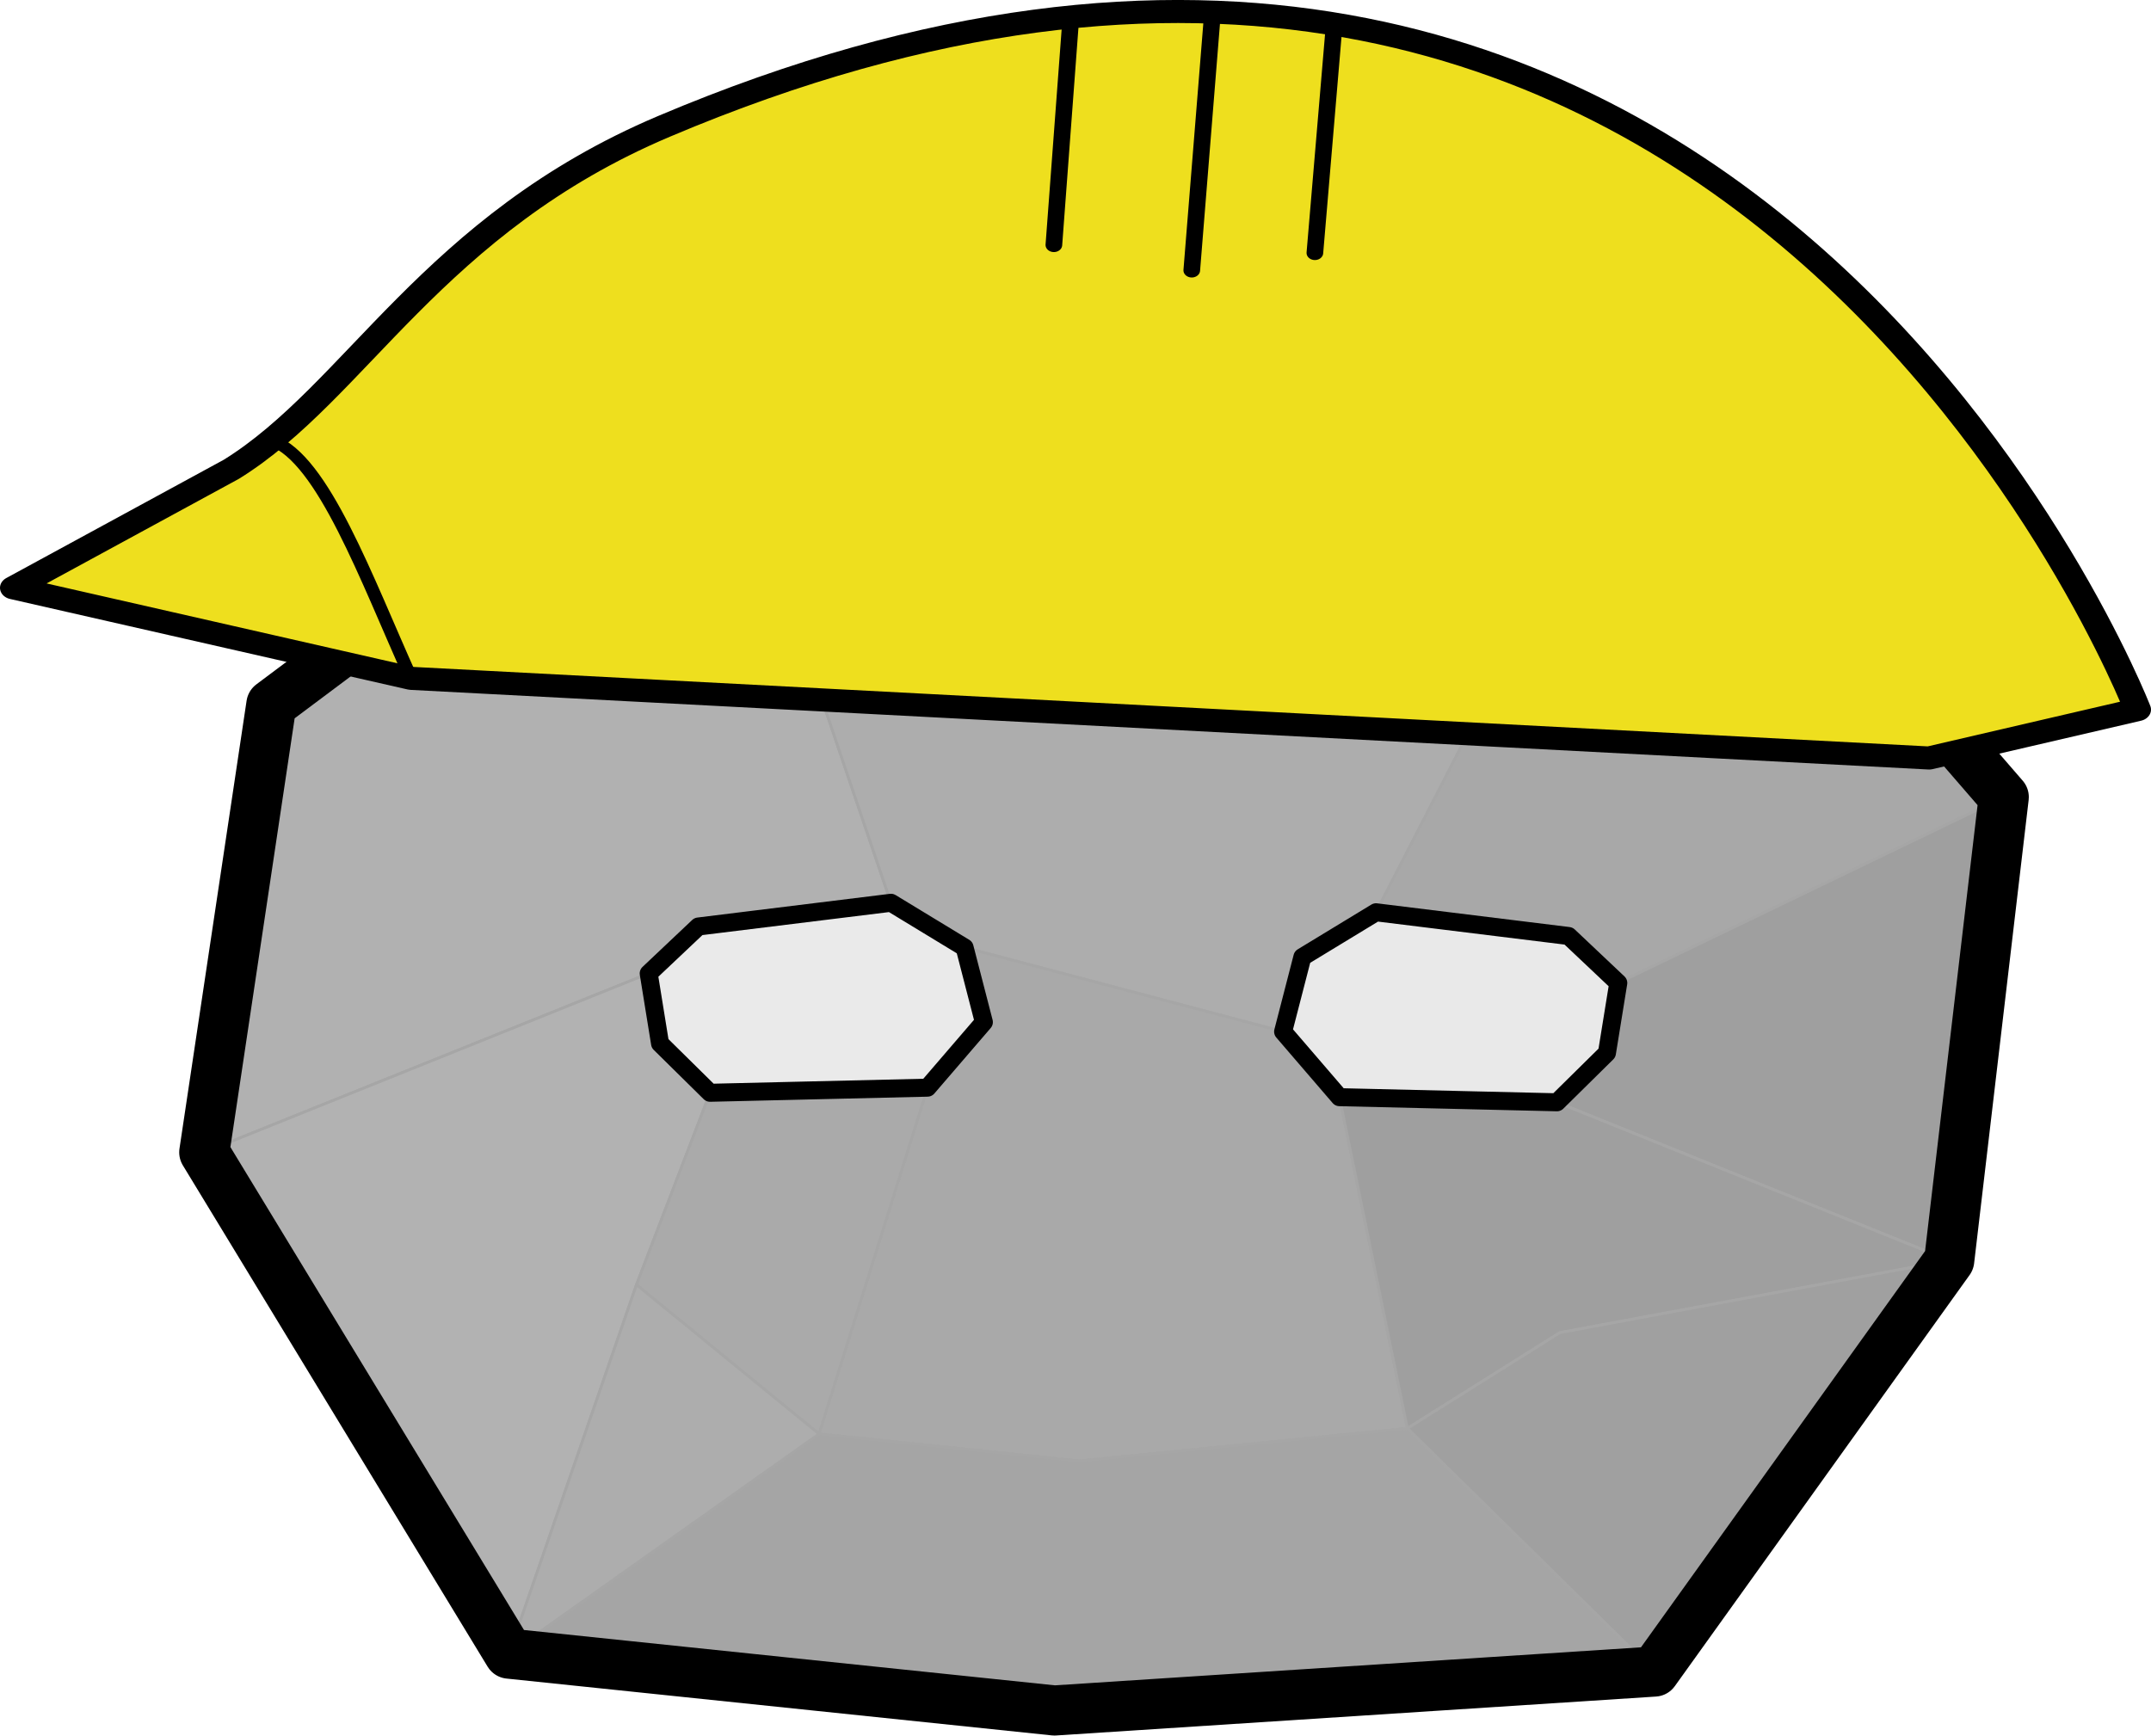
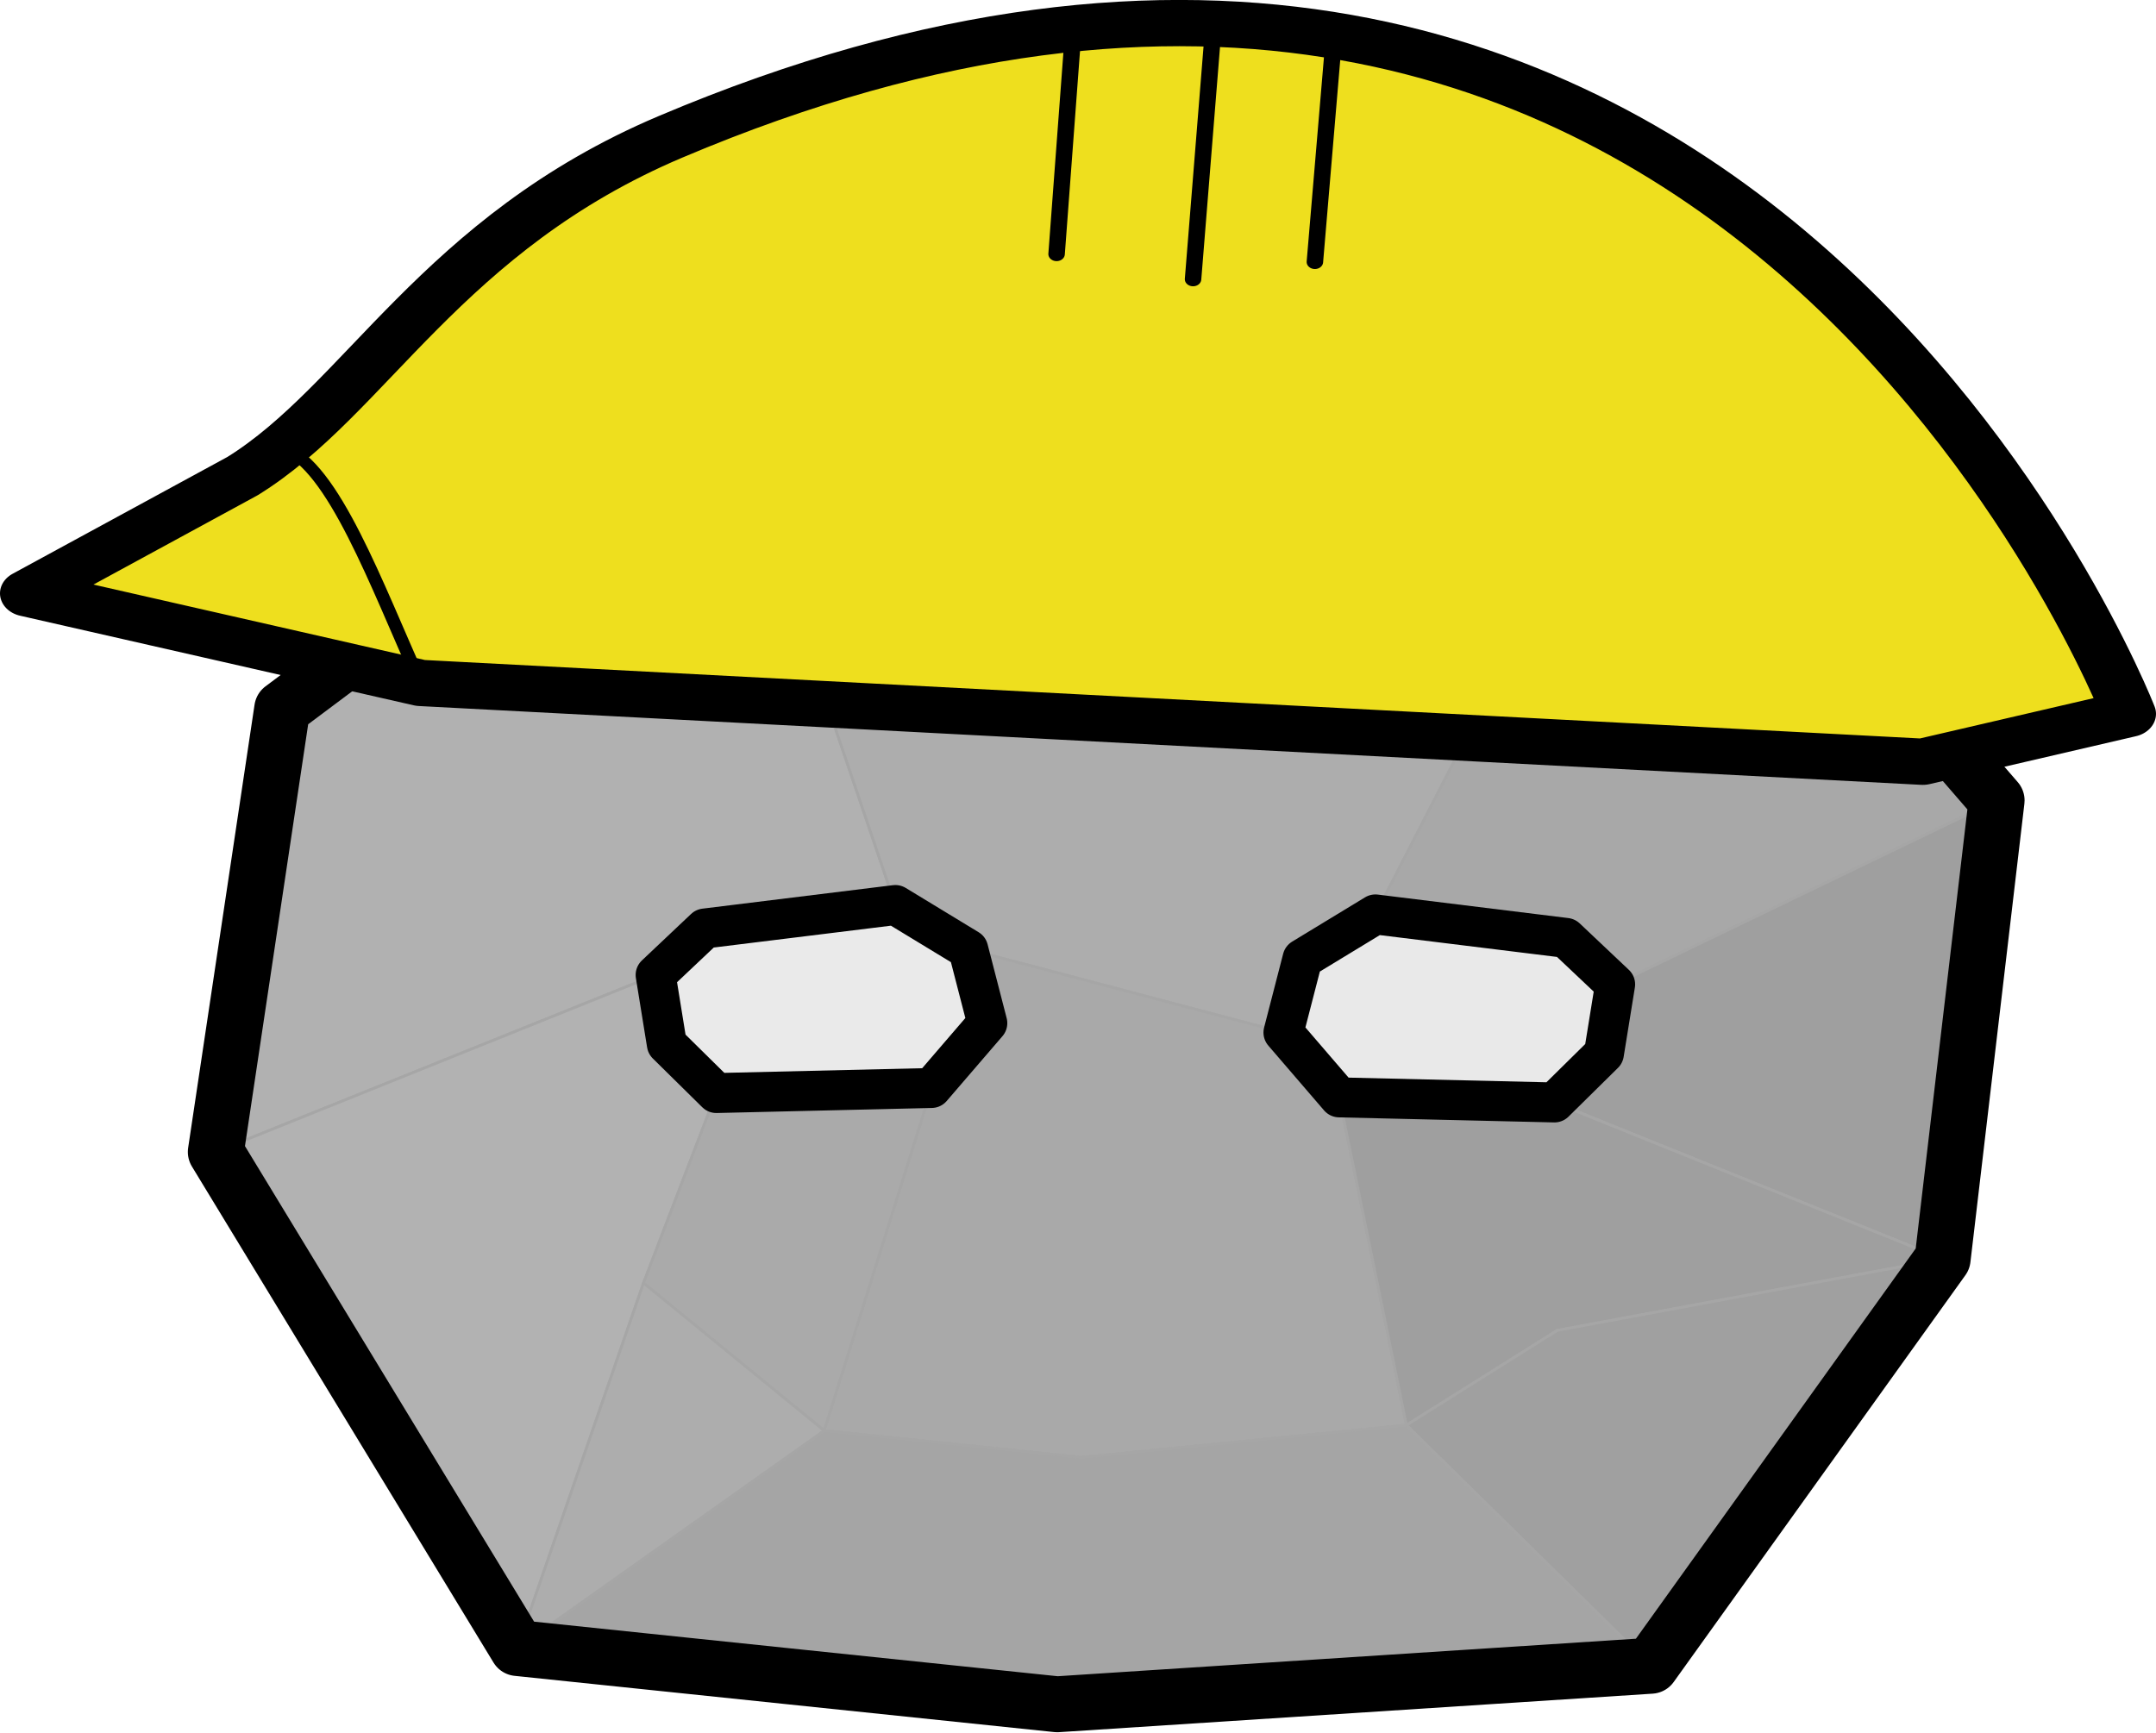
- <svg xmlns="http://www.w3.org/2000/svg" width="134.575mm" height="108.6mm" viewBox="0 0 134.575 108.6" version="1.1" id="svg846">
+ <svg xmlns="http://www.w3.org/2000/svg" width="136.303mm" height="109.539mm" viewBox="0 0 136.303 109.539" version="1.1" id="svg846">
  <defs id="defs840" />
-   <g id="layer4" style="display:inline" transform="translate(-40.95028,-8.009144)">
+   <g id="layer4" style="display:inline" transform="translate(-40.08667,-7.269933)">
    <path style="fill:#eaeaea;fill-opacity:1;stroke:#000000;stroke-width:0.204px;stroke-linecap:butt;stroke-linejoin:miter;stroke-opacity:1" d="m 81.537,68.922 3.108,-2.937 12.047,-1.485 4.607,2.8 1.206,4.67 -3.526,4.1 -13.606,0.32 -3.128,-3.085 z" id="path2259" />
    <path style="fill:#e9e9e9;fill-opacity:1;stroke:#000000;stroke-width:0.204px;stroke-linecap:butt;stroke-linejoin:miter;stroke-opacity:1" d="m 121.227,72.564 1.206,-4.67 4.607,-2.8 12.047,1.485 3.108,2.937 -0.709,4.382 -3.128,3.085 -13.606,-0.32 z" id="path2261" />
  </g>
-   <g id="layer3" style="display:inline" transform="translate(-40.95028,-8.009144)">
+   <g id="layer3" style="display:inline" transform="translate(-40.08667,-7.269933)">
    <path style="fill:none;stroke:none;stroke-width:0.174px;stroke-linecap:butt;stroke-linejoin:miter;stroke-opacity:1" d="m 57.929,52.087 26.007,9.515 0.708,4.382 3.128,3.085 -7.71,14.949 -26.332,-3.905 z" id="path879" />
    <path style="fill:#b1b1b1;fill-opacity:1;stroke:#a6a6a6;stroke-width:0.174px;stroke-linecap:butt;stroke-linejoin:miter;stroke-opacity:1" d="M 85.484,31.47 96.692,64.499 84.645,65.984 81.537,68.922 53.73,80.114 57.929,52.087 Z" id="path896" />
    <path style="fill:#adadad;fill-opacity:1;stroke:#a6a6a6;stroke-width:0.174px;stroke-linecap:butt;stroke-linejoin:miter;stroke-opacity:1" d="m 85.484,31.47 11.207,33.029 4.607,2.8 19.928,5.264 1.206,-4.67 4.607,-2.8 16.966,-32.979 z" id="path1510" />
    <path style="fill:#a8a8a8;fill-opacity:1;stroke:#a6a6a6;stroke-width:0.174px;stroke-linecap:butt;stroke-linejoin:miter;stroke-opacity:1" d="m 144.006,32.114 -16.966,32.979 12.047,1.485 3.108,2.937 24.118,-11.63 z" id="path1512" />
    <path style="fill:#9f9f9f;fill-opacity:1;stroke:#a6a6a6;stroke-width:0.174px;stroke-linecap:butt;stroke-linejoin:miter;stroke-opacity:1" d="m 162.901,86.879 -24.542,-9.896 3.128,-3.085 0.709,-4.382 24.118,-11.63 z" id="path1514" />
    <path style="fill:#a9a9a9;fill-opacity:1;stroke:#a6a6a6;stroke-width:0.174px;stroke-linecap:butt;stroke-linejoin:miter;stroke-opacity:1" d="m 101.299,67.3 1.206,4.67 -3.526,4.1 -6.789,21.666 16.267,1.692 20.544,-2.038 -4.248,-20.726 -3.526,-4.1 z" id="path1516" />
    <path style="fill:#9f9f9f;fill-opacity:1;stroke:#a6a6a6;stroke-width:0.174px;stroke-linecap:butt;stroke-linejoin:miter;stroke-opacity:1" d="m 124.753,76.664 4.248,20.726 9.539,-5.992 24.361,-4.518 -24.542,-9.896 z" id="path1518" />
    <path style="fill:#a0a0a0;fill-opacity:1;stroke:#a6a6a6;stroke-width:0.174px;stroke-linecap:butt;stroke-linejoin:miter;stroke-opacity:1" d="m 144.459,112.605 -15.457,-15.215 9.539,-5.992 24.361,-4.518 z" id="path1520" />
    <path style="fill:#a5a5a5;fill-opacity:1;stroke:#a6a6a6;stroke-width:0.174px;stroke-linecap:butt;stroke-linejoin:miter;stroke-opacity:1" d="m 92.19,97.736 16.267,1.692 20.544,-2.038 15.457,15.215 -37.538,2.436 -34.124,-3.557 z" id="path1522" />
    <path style="fill:#b2b2b2;fill-opacity:1;stroke:#a6a6a6;stroke-width:0.174px;stroke-linecap:butt;stroke-linejoin:miter;stroke-opacity:1" d="m 53.73,80.114 27.807,-11.193 0.709,4.382 3.128,3.085 -4.602,12.012 -7.973,23.082 z" id="path1524" />
    <path style="fill:#aaaaaa;fill-opacity:1;stroke:#a6a6a6;stroke-width:0.174px;stroke-linecap:butt;stroke-linejoin:miter;stroke-opacity:1" d="M 98.979,76.07 92.19,97.736 80.771,88.401 85.373,76.389 Z" id="path1526" />
    <path style="fill:#adadad;fill-opacity:1;stroke:#a6a6a6;stroke-width:0.174px;stroke-linecap:butt;stroke-linejoin:miter;stroke-opacity:1" d="M 72.797,111.484 92.19,97.736 80.771,88.401 Z" id="path1528" />
  </g>
-   <g id="layer1" style="display:inline" transform="translate(-40.95028,-8.009144)">
-     <path style="fill:none;fill-opacity:1;stroke:#000000;stroke-width:3.136;stroke-linecap:round;stroke-linejoin:round;stroke-miterlimit:4;stroke-dasharray:none;stroke-opacity:1" d="m 85.484,31.47 58.522,0.644 22.307,25.772 -3.412,28.993 -18.442,25.726 -37.538,2.436 -34.124,-3.557 -19.067,-31.369 4.199,-28.027 z" id="path2167" />
-     <path style="fill:none;stroke:#000000;stroke-width:1.127;stroke-linecap:round;stroke-linejoin:round;stroke-miterlimit:4;stroke-dasharray:none;stroke-opacity:1" d="m 84.645,65.984 12.047,-1.485 4.607,2.8 1.206,4.67 -3.526,4.1 -13.606,0.32 -3.128,-3.085 -0.709,-4.382 z" id="path2206" />
-     <path style="fill:none;stroke:#000000;stroke-width:1.127;stroke-linecap:round;stroke-linejoin:round;stroke-miterlimit:4;stroke-dasharray:none;stroke-opacity:1" d="m 139.087,66.579 -12.047,-1.485 -4.607,2.8 -1.206,4.67 3.526,4.1 13.606,0.32 3.128,-3.085 0.709,-4.382 z" id="path2206-3" />
+   <g id="layer1" style="display:inline" transform="translate(-40.08667,-7.269933)">
+     <path style="fill:none;fill-opacity:1;stroke:#000000;stroke-width:3.536;stroke-linecap:round;stroke-linejoin:round;stroke-miterlimit:4;stroke-dasharray:none;stroke-opacity:1" d="m 85.484,31.47 58.522,0.644 22.307,25.772 -3.412,28.993 -18.442,25.726 -37.538,2.436 -34.124,-3.557 -19.067,-31.369 4.199,-28.027 z" id="path2167" />
+     <path style="fill:none;stroke:#000000;stroke-width:2.527;stroke-linecap:round;stroke-linejoin:round;stroke-miterlimit:4;stroke-dasharray:none;stroke-opacity:1" d="m 84.645,65.984 12.047,-1.485 4.607,2.8 1.206,4.67 -3.526,4.1 -13.606,0.32 -3.128,-3.085 -0.709,-4.382 z" id="path2206" />
+     <path style="fill:none;stroke:#000000;stroke-width:2.527;stroke-linecap:round;stroke-linejoin:round;stroke-miterlimit:4;stroke-dasharray:none;stroke-opacity:1" d="m 139.087,66.579 -12.047,-1.485 -4.607,2.8 -1.206,4.67 3.526,4.1 13.606,0.32 3.128,-3.085 0.709,-4.382 z" id="path2206-3" />
  </g>
-   <g id="layer2" style="display:inline" transform="translate(-40.95028,-8.009144)">
+   <g id="layer2" style="display:inline" transform="translate(-40.08667,-7.269933)">
    <g id="g875" transform="matrix(0.710874,0,0,0.6097707,33.72217,-17.93971)">
-       <path id="path843" d="m 46.359,112.168 133.588,8.172 18.348,-4.967 c 0,0 -35.393,-106.424 -129.706,-59.843 C 48.204,65.597 41.495,82.807 30.52,90.718 L 11.35,102.876 Z" style="fill:#eedf1e;fill-opacity:1;stroke:#000000;stroke-width:2.365;stroke-linecap:round;stroke-linejoin:round;stroke-miterlimit:4;stroke-dasharray:none;stroke-opacity:1" />
+       <path id="path843" d="m 46.359,112.168 133.588,8.172 18.348,-4.967 c 0,0 -35.393,-106.424 -129.706,-59.843 C 48.204,65.597 41.495,82.807 30.52,90.718 L 11.35,102.876 Z" style="fill:#eedf1e;fill-opacity:1;stroke:#000000;stroke-width:4.795;stroke-linecap:round;stroke-linejoin:round;stroke-miterlimit:4;stroke-dasharray:none;stroke-opacity:1" />
      <path id="path845" d="m 116.87,44.023 -1.815,26.276 z" style="fill:none;stroke:#000000;stroke-width:1.465;stroke-linecap:round;stroke-linejoin:round;stroke-miterlimit:4;stroke-dasharray:none;stroke-opacity:1" />
      <path id="path845-3" d="m 127.599,44.971 -1.709,23.538 z" style="fill:none;stroke:#000000;stroke-width:1.465;stroke-linecap:round;stroke-linejoin:round;stroke-miterlimit:4;stroke-dasharray:none;stroke-opacity:1" />
      <path id="path845-6" d="m 104.428,44.145 -1.509,23.546 z" style="fill:none;stroke:#000000;stroke-width:1.465;stroke-linecap:round;stroke-linejoin:round;stroke-miterlimit:4;stroke-dasharray:none;stroke-opacity:1" />
      <path id="path868" d="m 34.1,87.756 c 4.507,1.873 8.312,14.202 12.26,24.412" style="fill:none;stroke:#000000;stroke-width:1.165;stroke-linecap:butt;stroke-linejoin:miter;stroke-miterlimit:4;stroke-dasharray:none;stroke-opacity:1" />
    </g>
  </g>
</svg>
